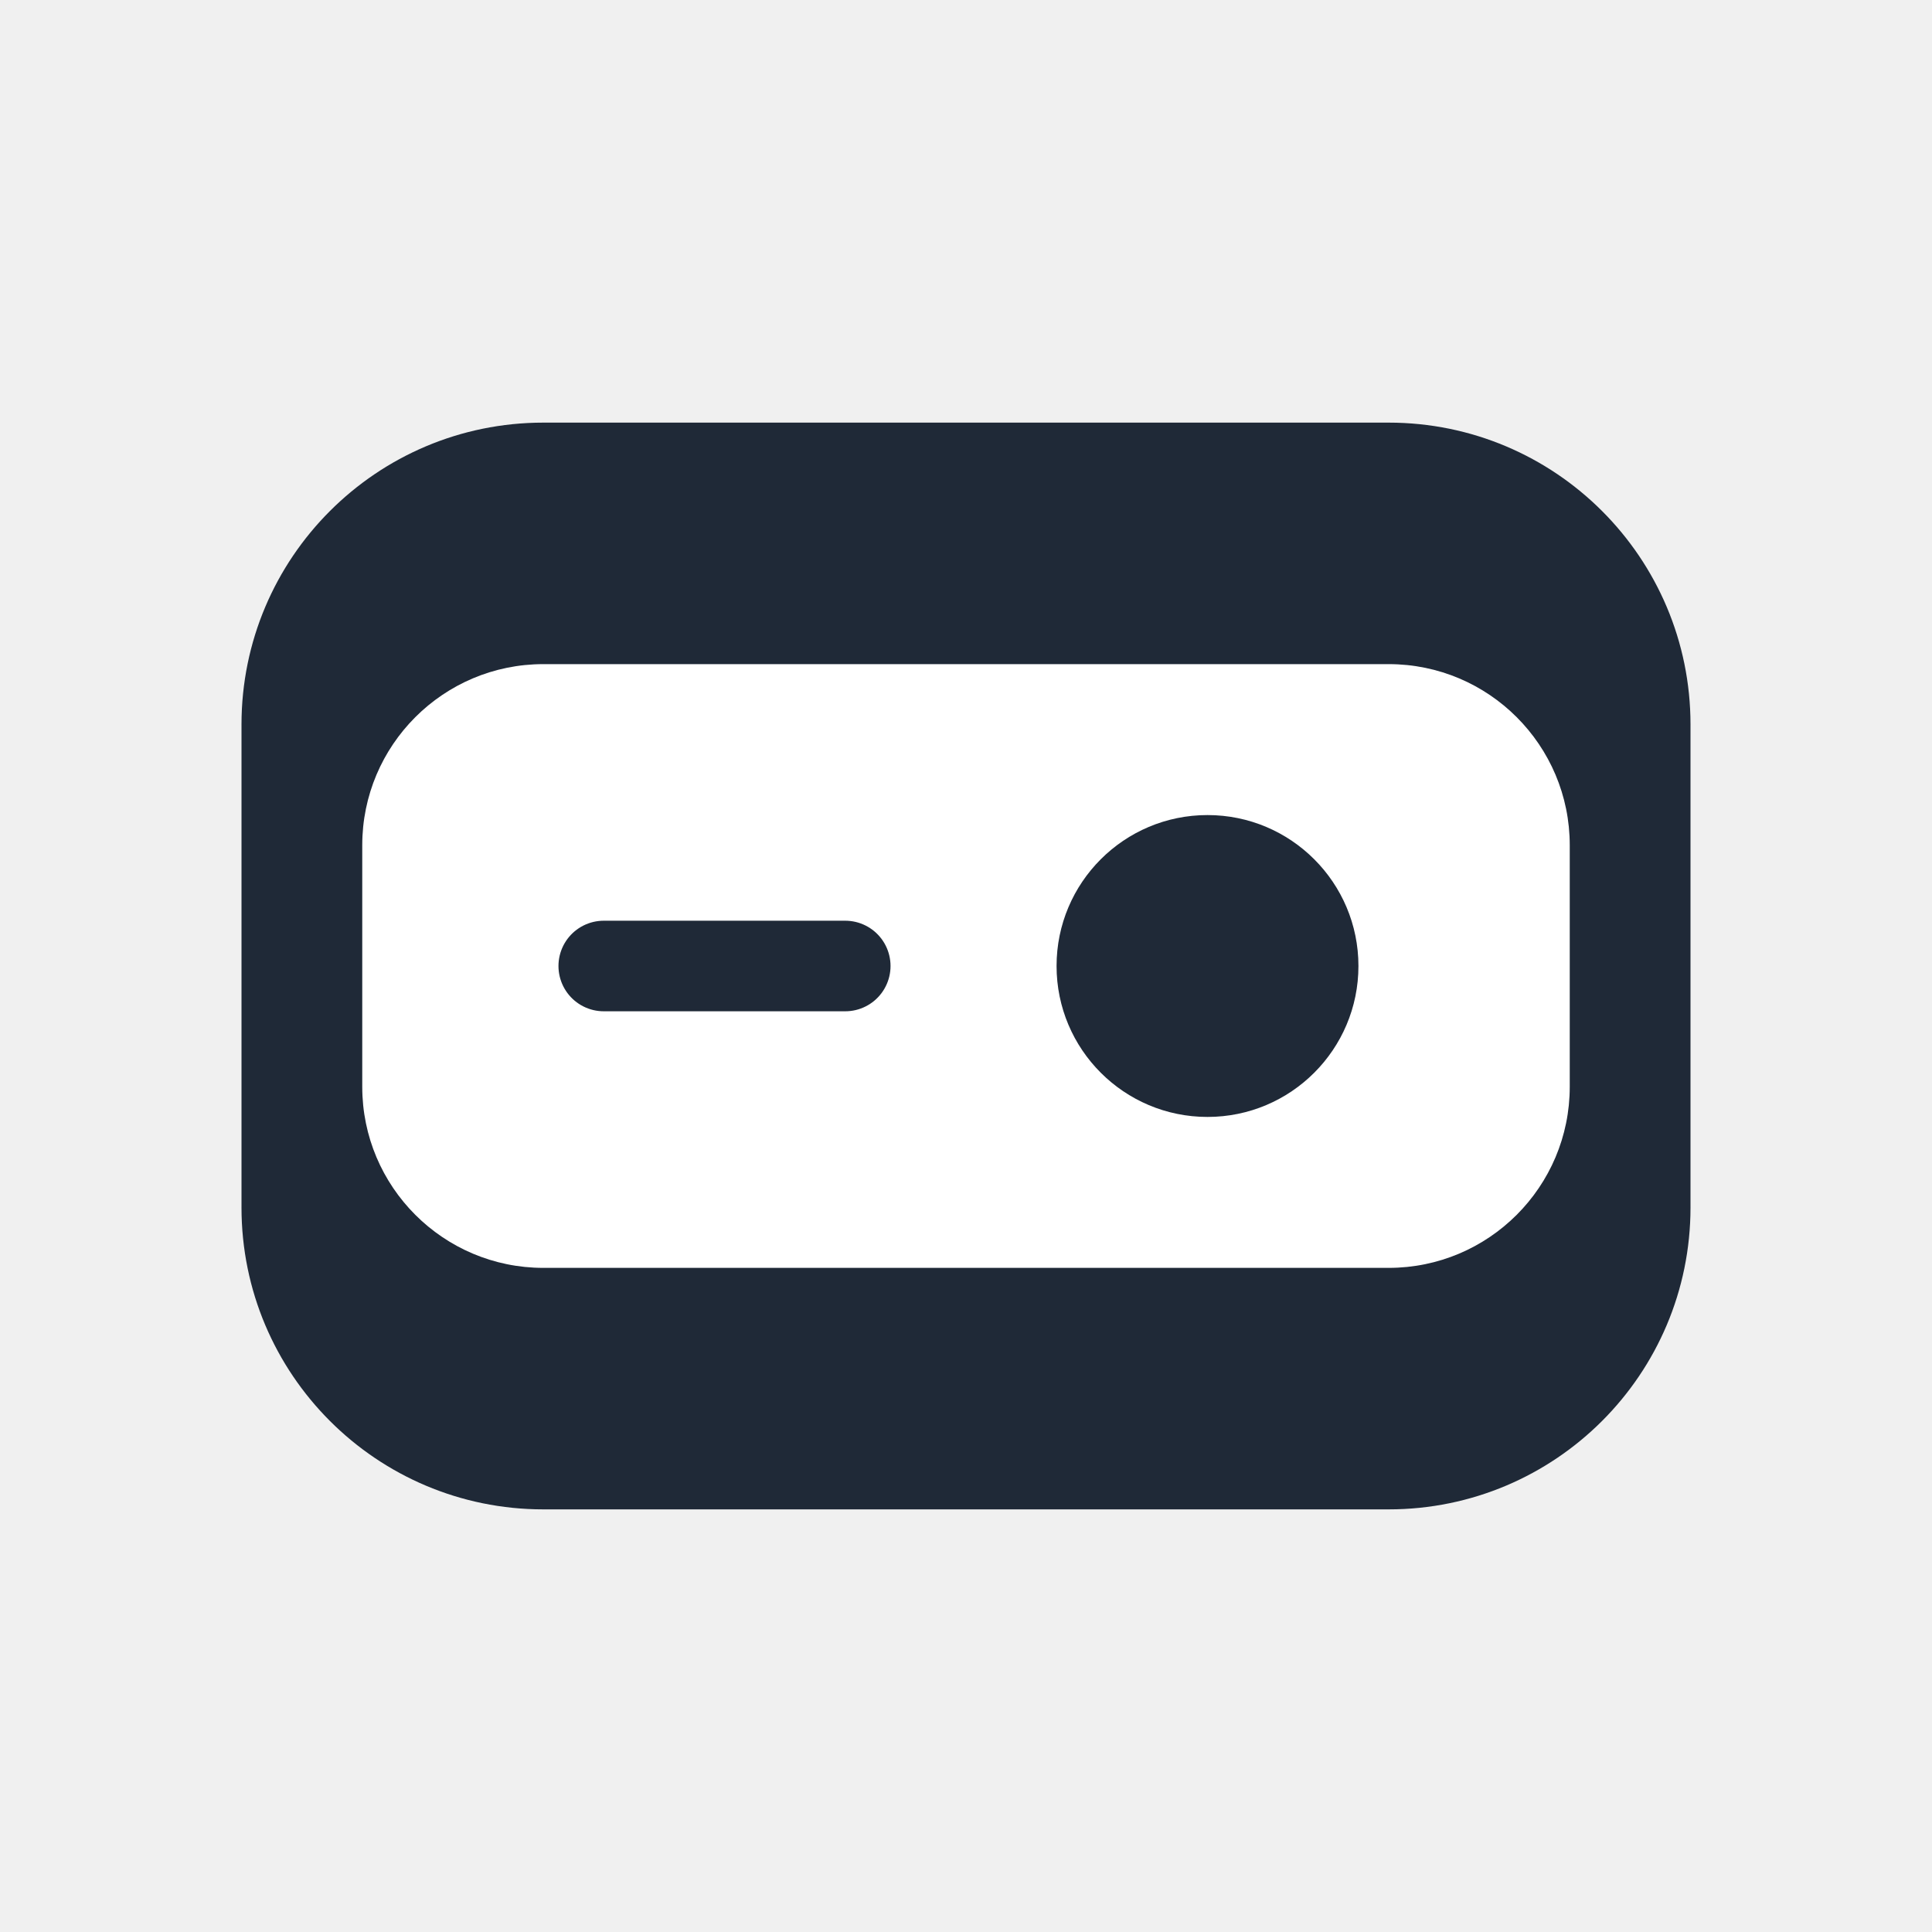
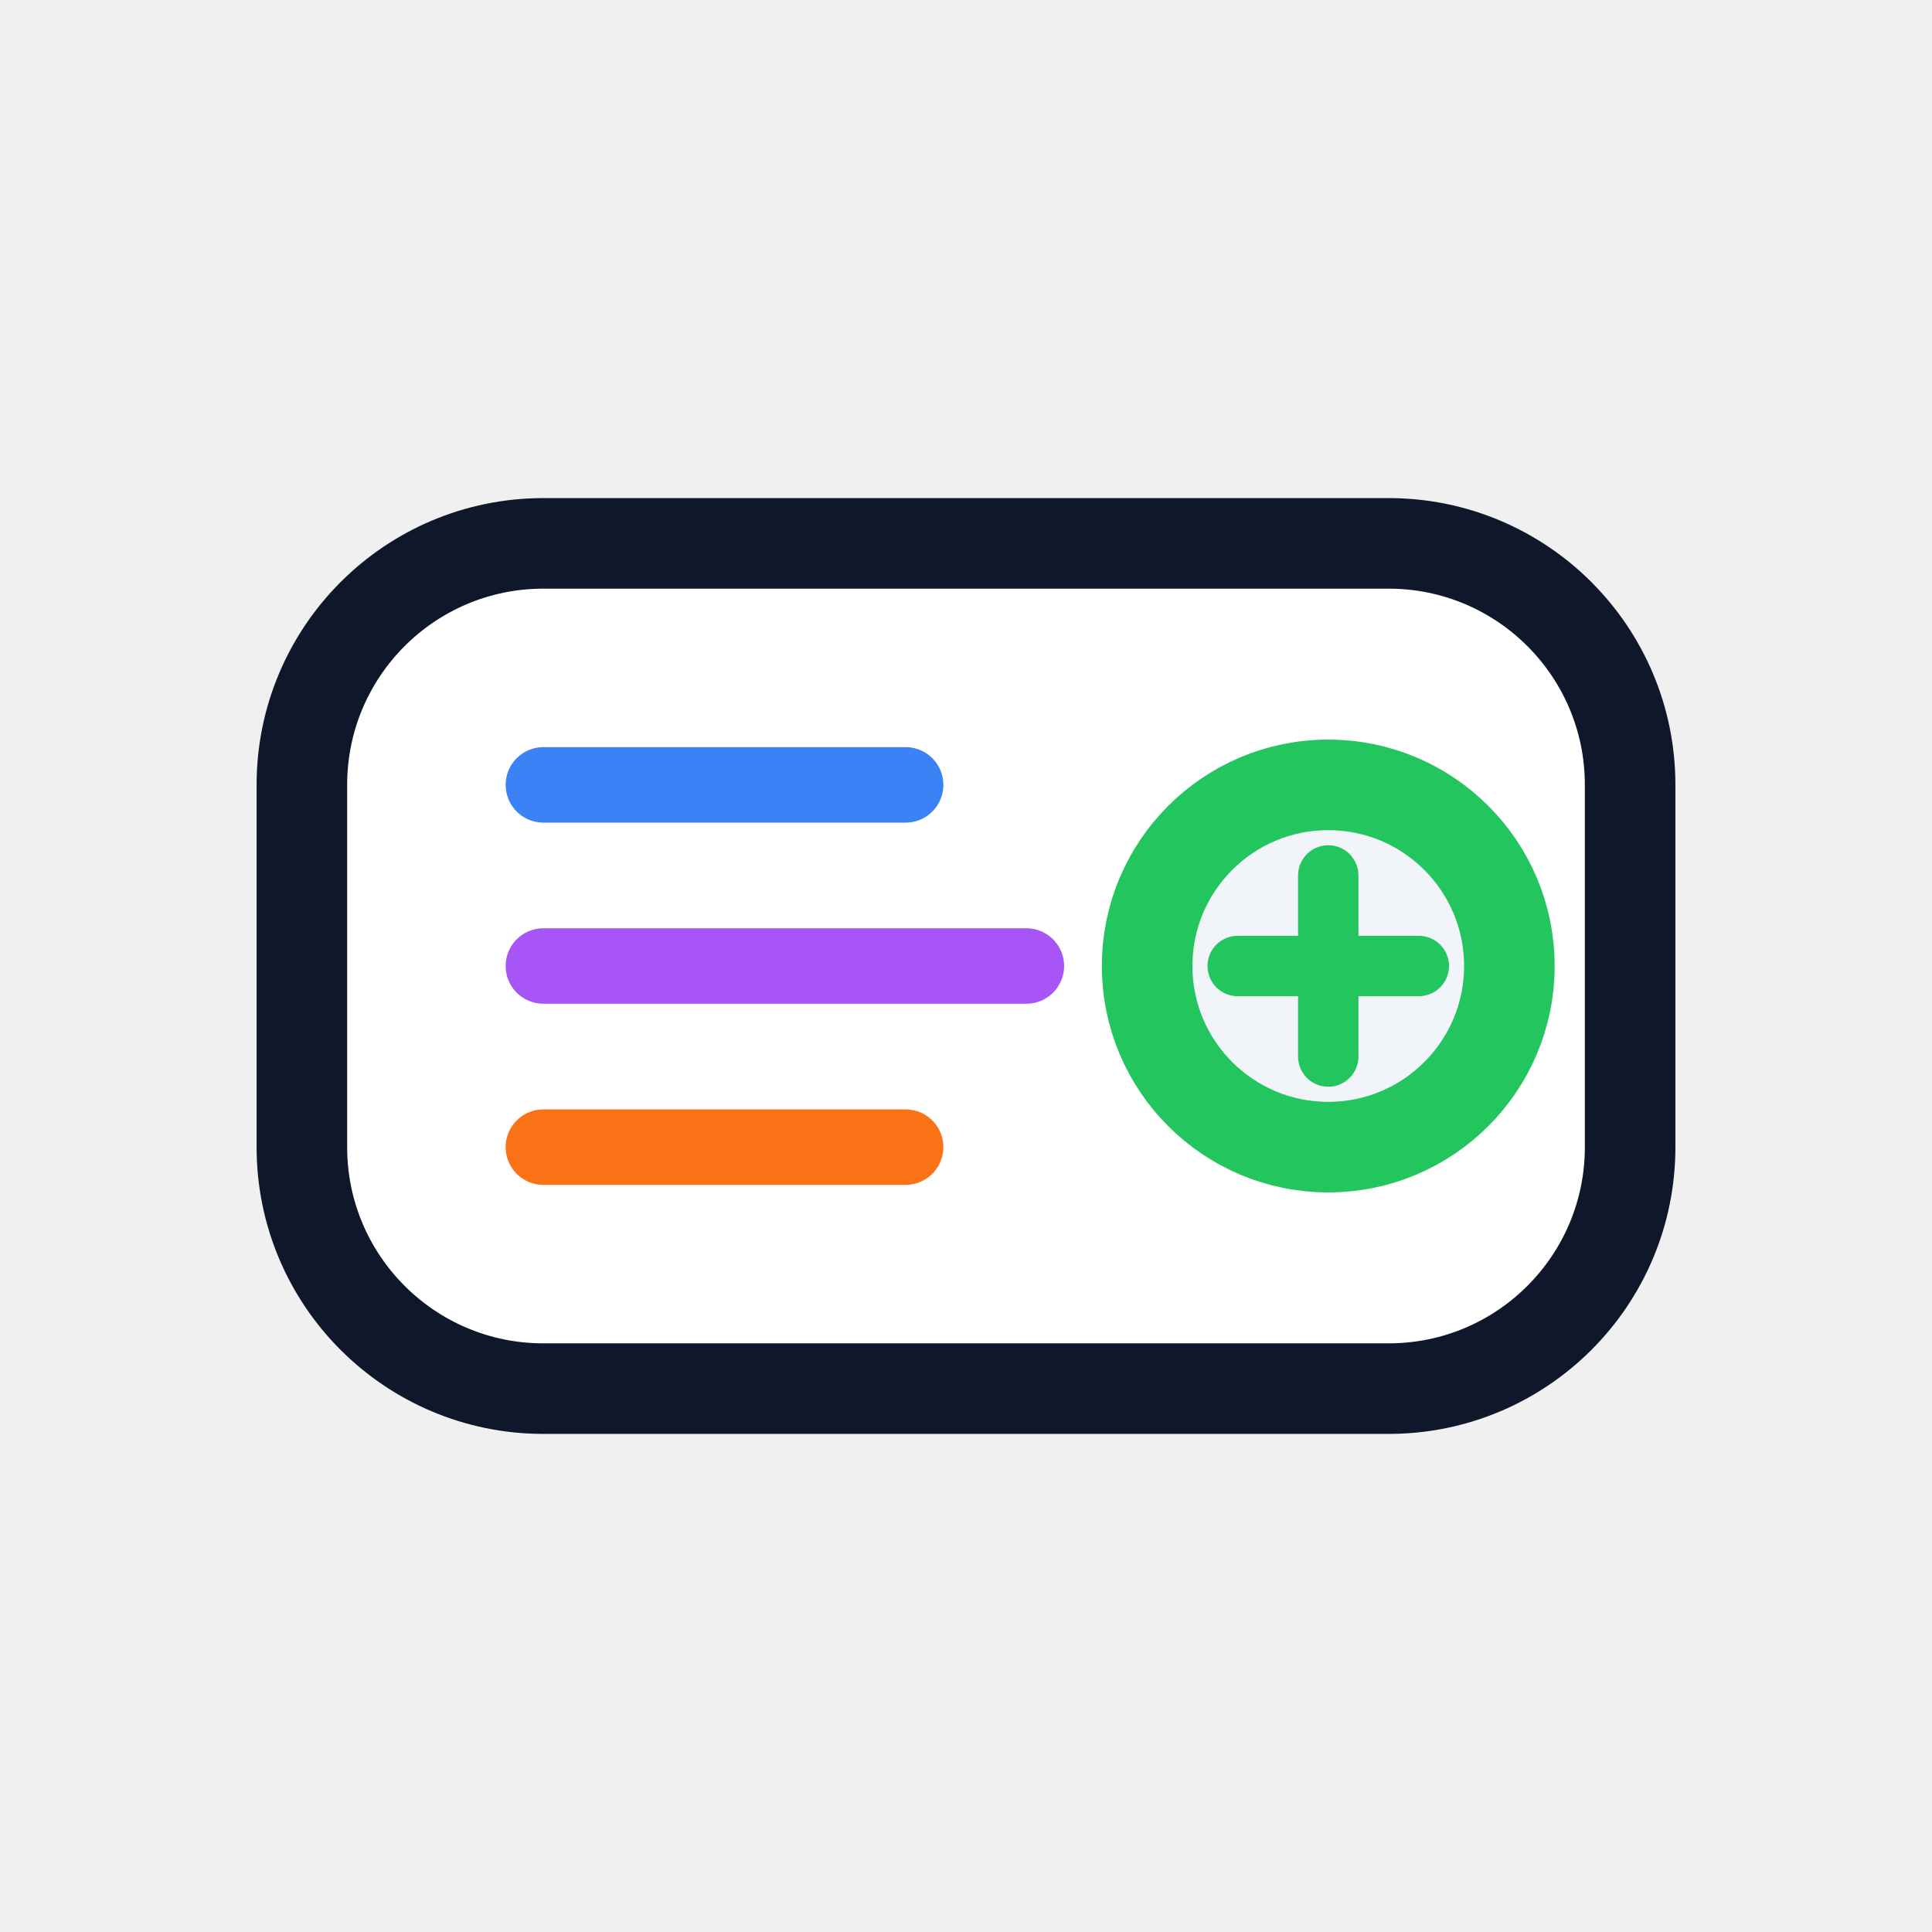
<svg xmlns="http://www.w3.org/2000/svg" viewBox="0 0 64 64" width="64" height="64">
-   <rect x="8" y="14" width="48" height="36" rx="10" fill="#1f2937" />
-   <rect x="12" y="22" width="40" height="20" rx="6" fill="#ffffff" />
-   <circle cx="40" cy="32" r="5" fill="#1f2937" />
-   <path d="M20 32h8" stroke="#1f2937" stroke-width="3" stroke-linecap="round" />
+   <rect x="10" y="18" width="44" height="28" rx="8" fill="#ffffff" stroke="#0f172a" stroke-width="3" />
+   <path d="M18 26h12" stroke="#3b82f6" stroke-width="2.5" stroke-linecap="round" />
+   <path d="M18 32h16" stroke="#a855f7" stroke-width="2.5" stroke-linecap="round" />
+   <path d="M18 38h12" stroke="#f97316" stroke-width="2.5" stroke-linecap="round" />
+   <circle cx="44" cy="32" r="6" fill="#f1f5f9" stroke="#22c55e" stroke-width="3" />
+   <path d="M44 29v6" stroke="#22c55e" stroke-width="2" stroke-linecap="round" />
+   <path d="M41 32h6" stroke="#22c55e" stroke-width="2" stroke-linecap="round" />
</svg>
